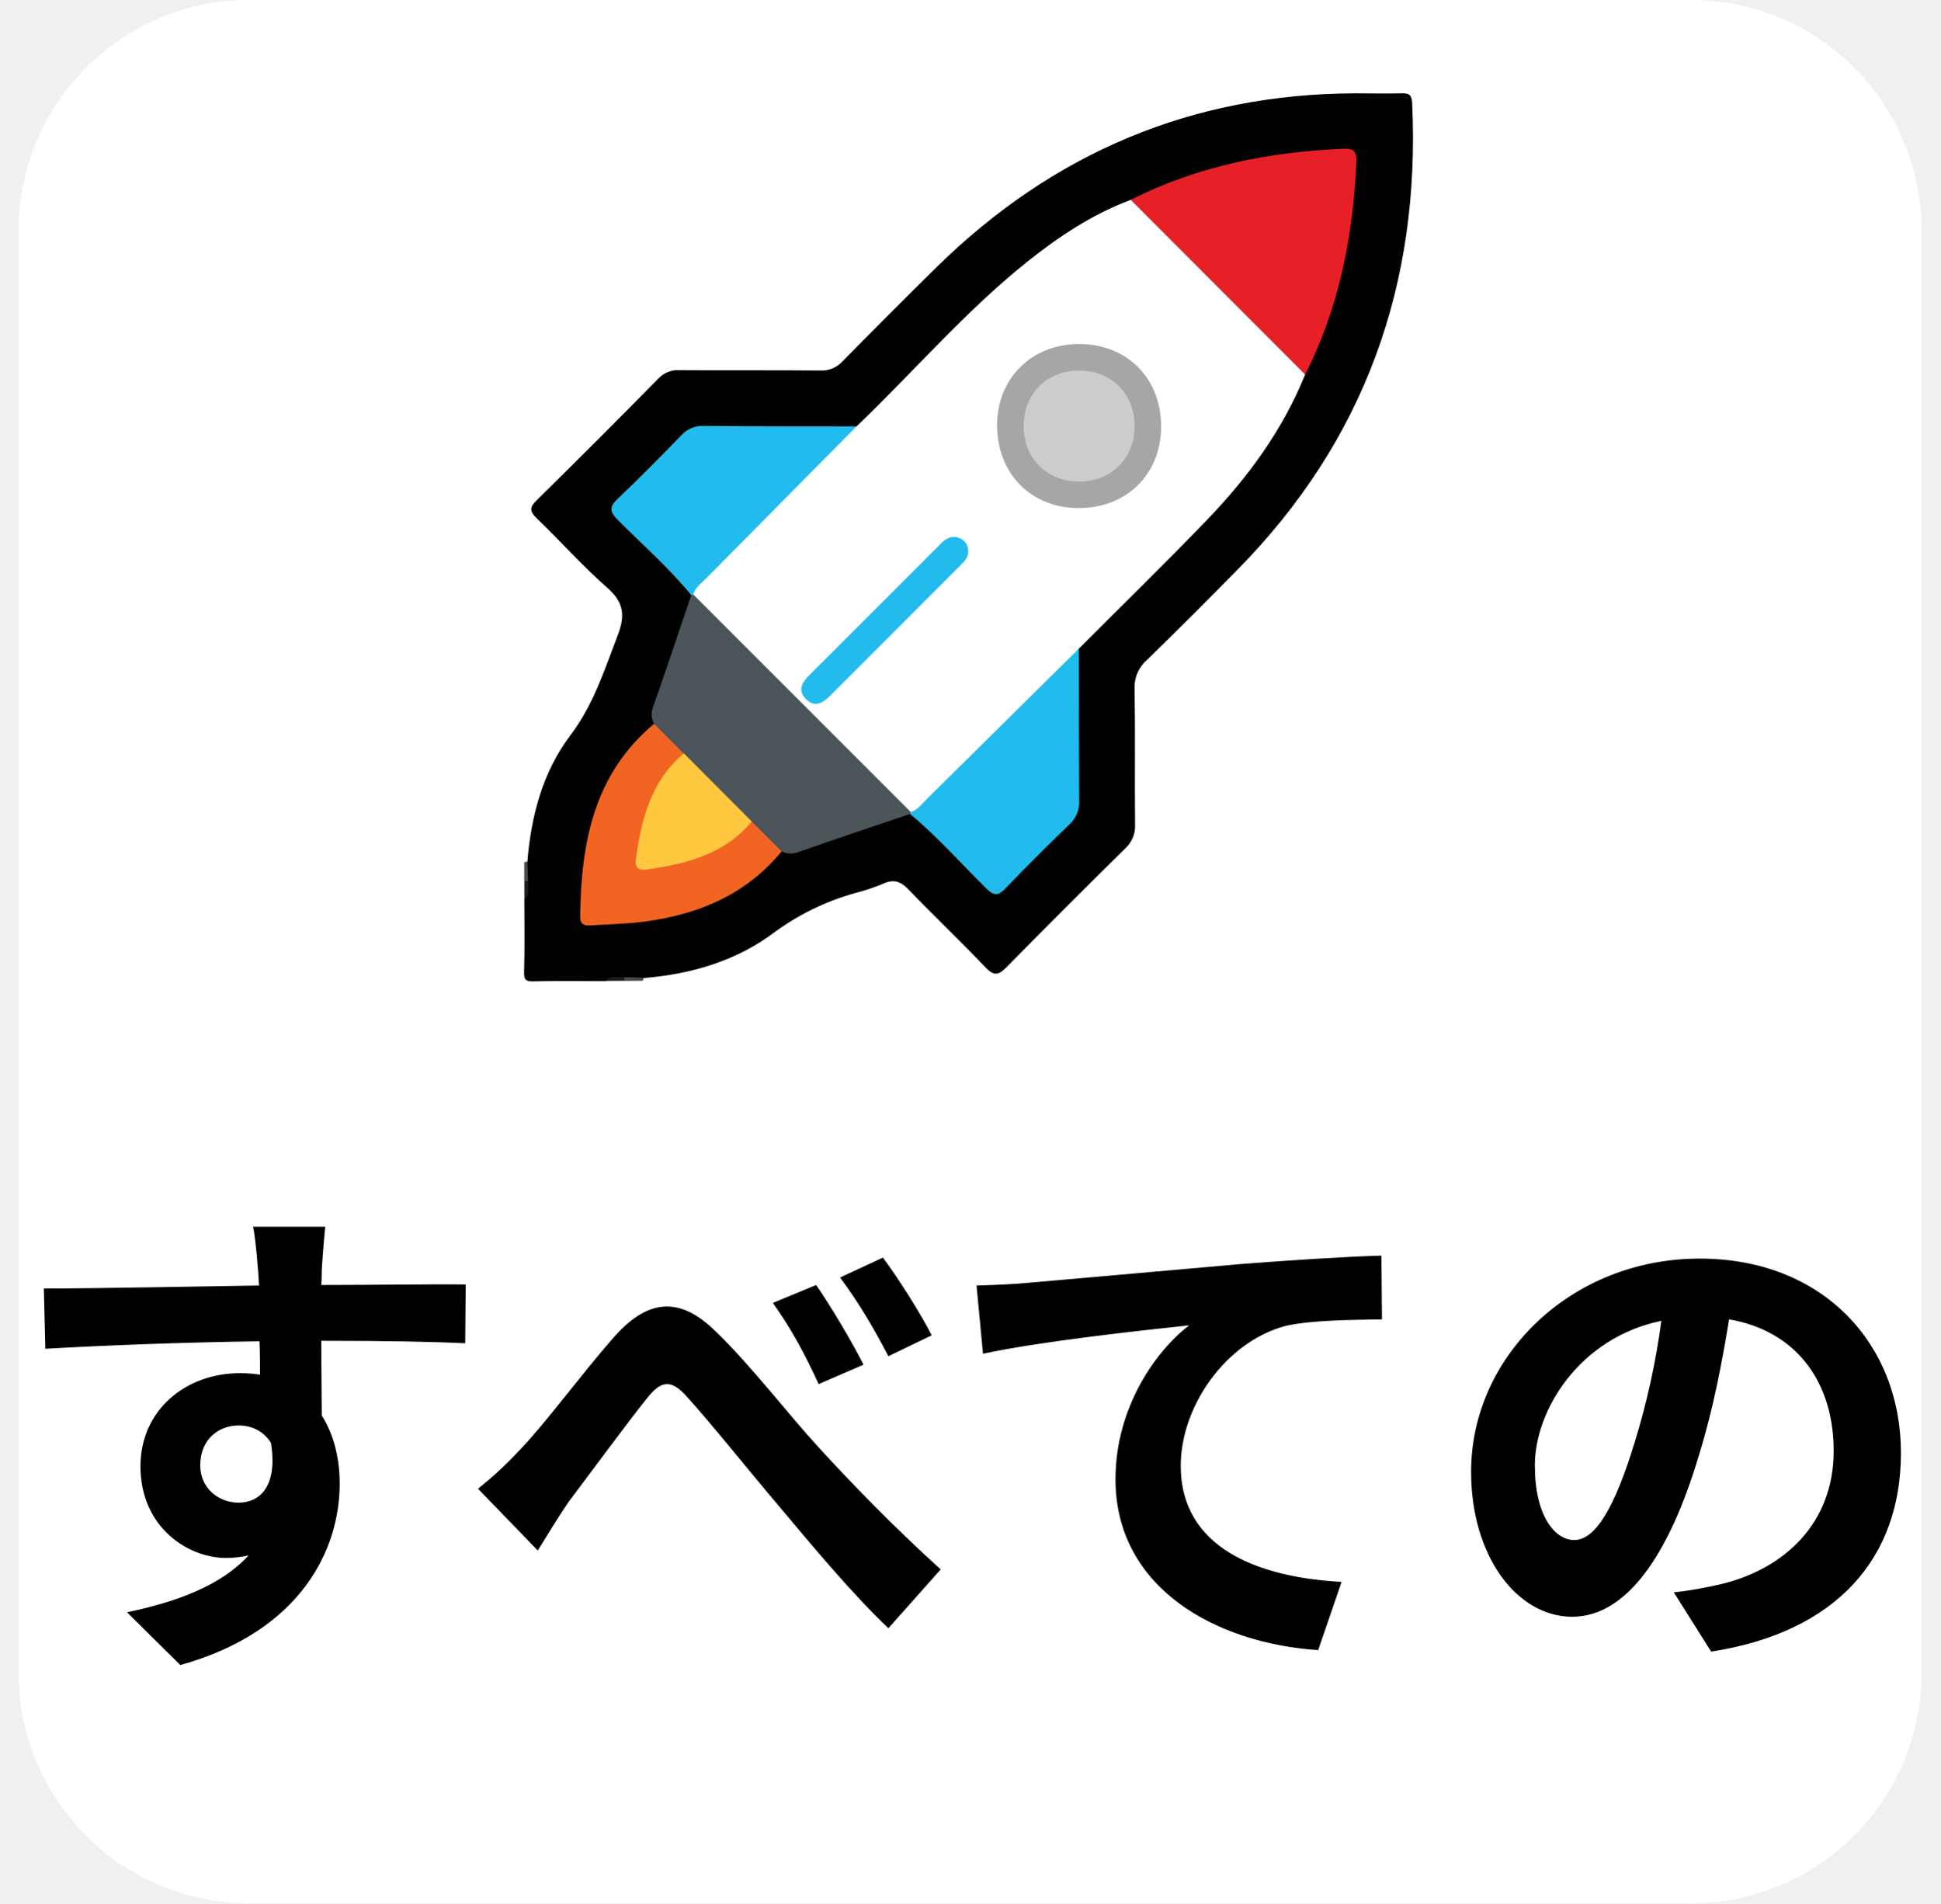
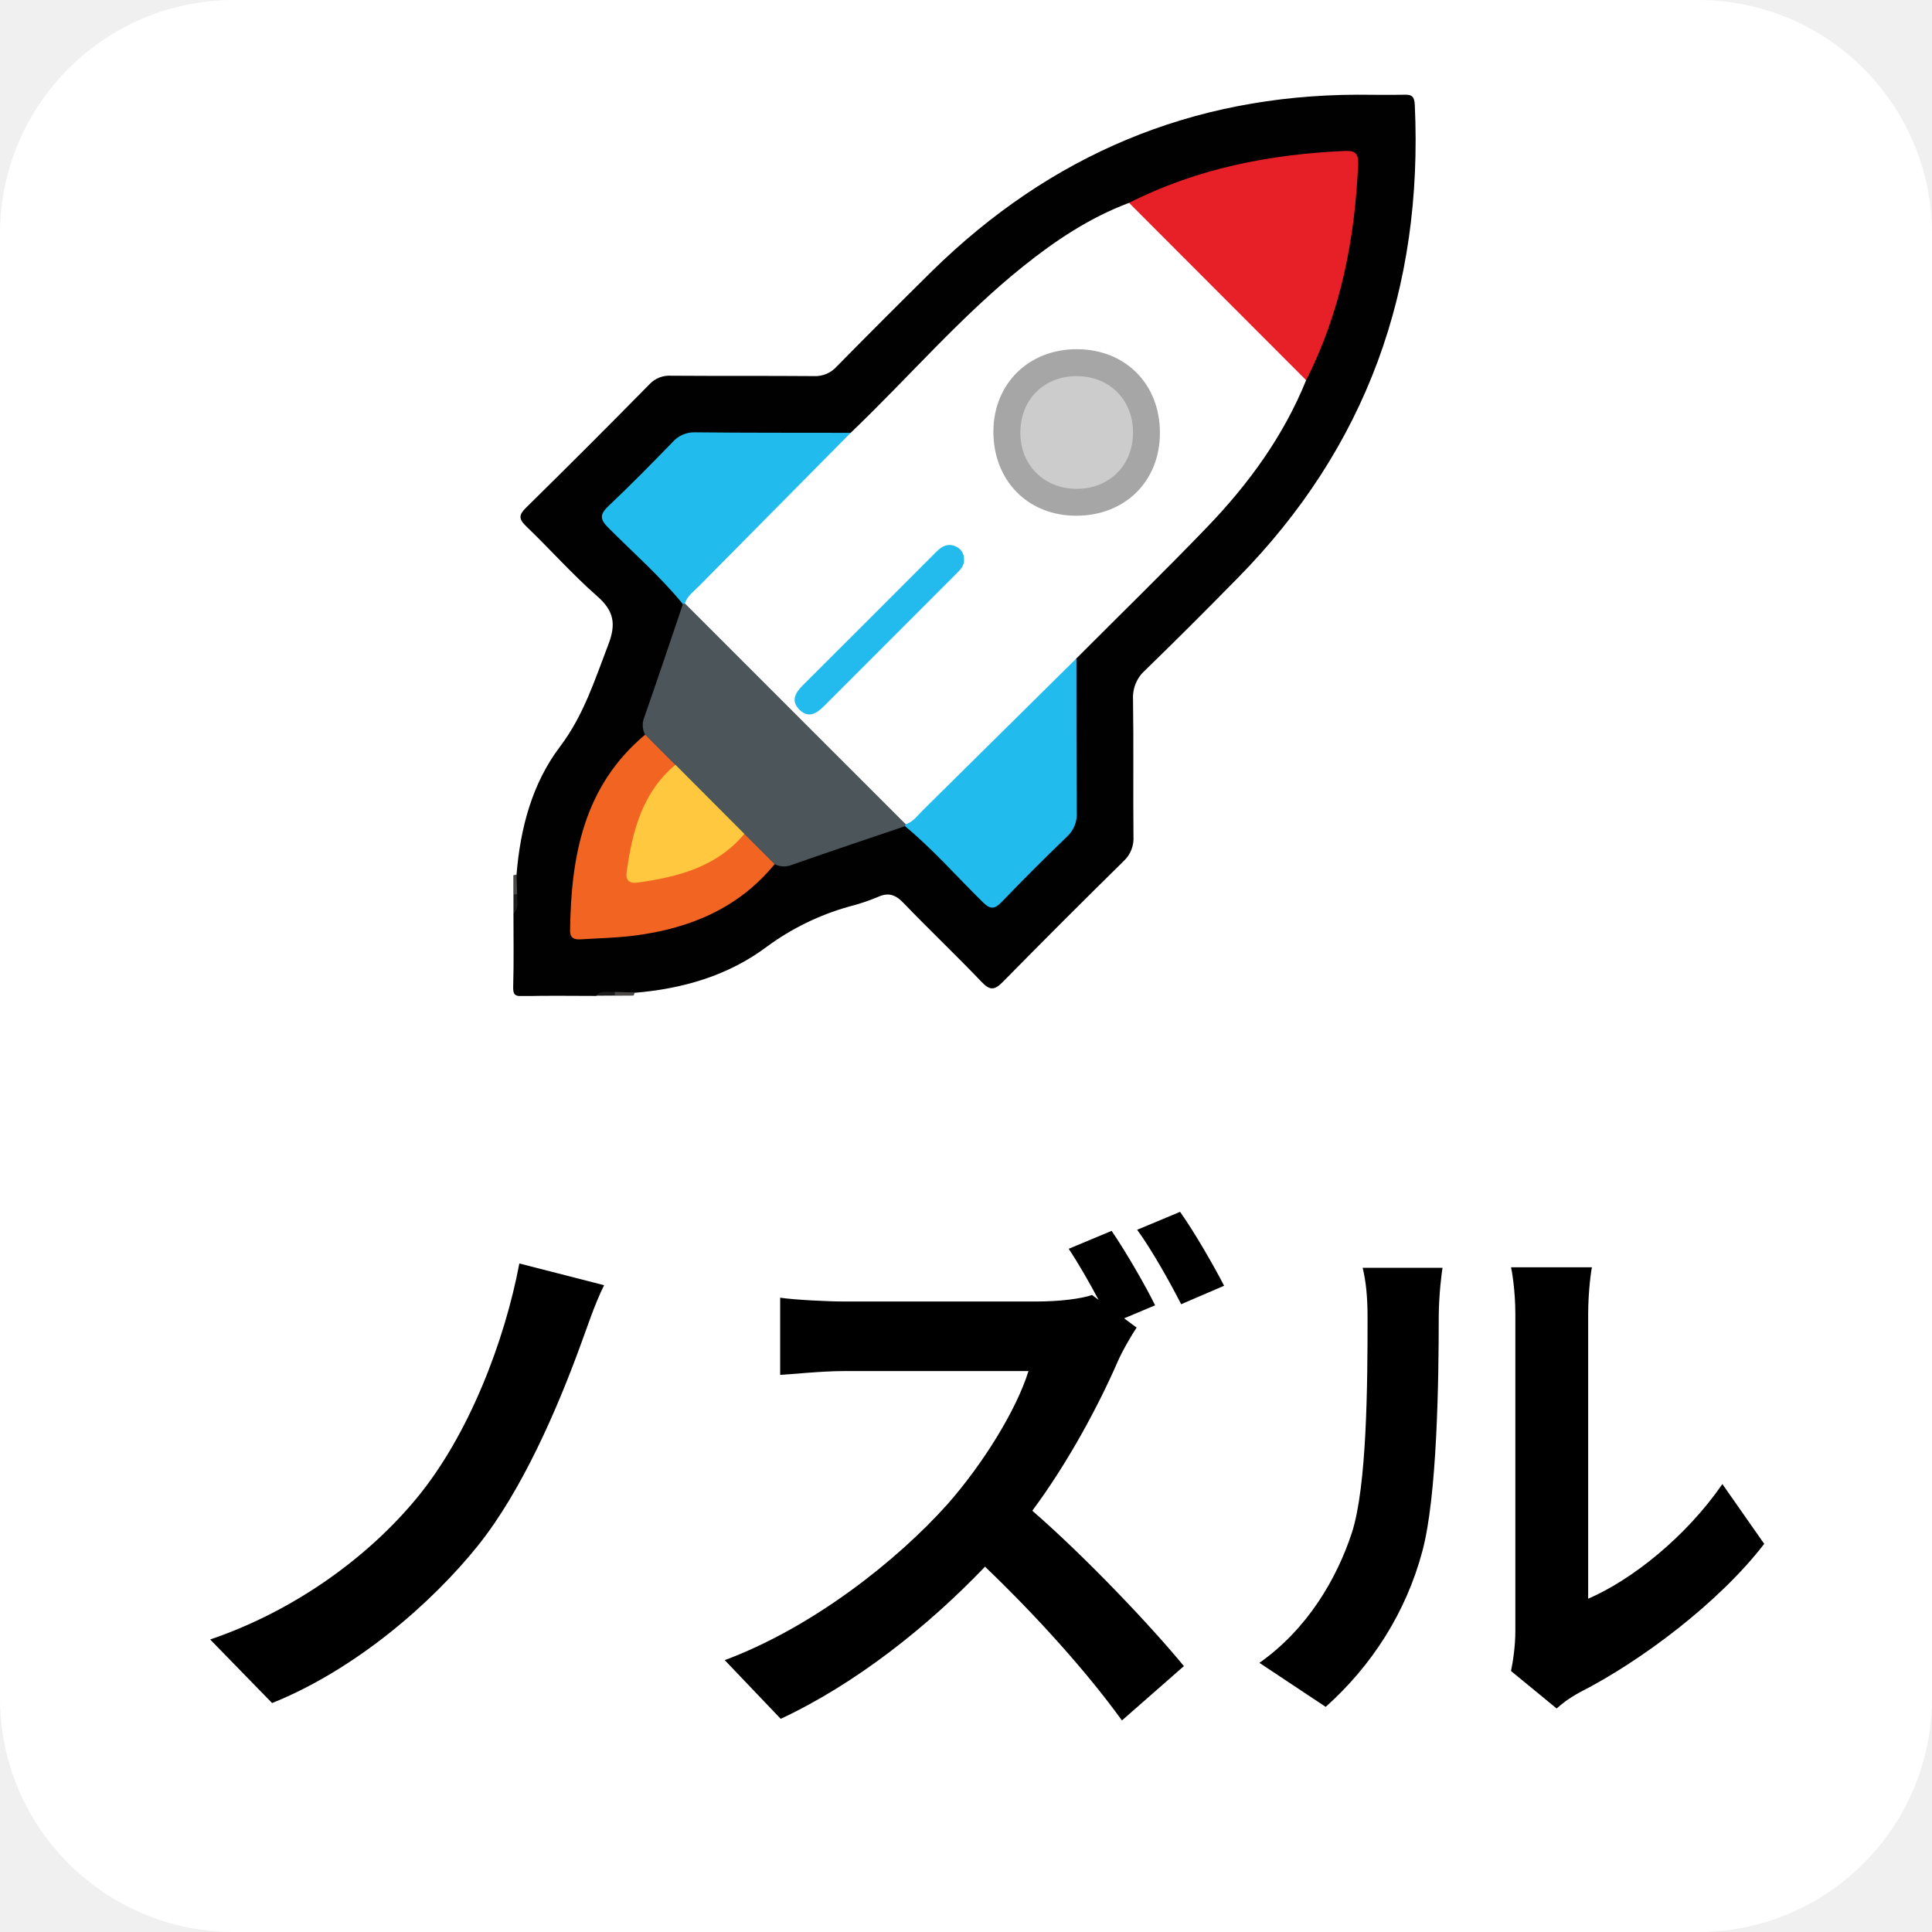
- <svg xmlns="http://www.w3.org/2000/svg" width="522" height="512" viewBox="0 0 522 512" fill="none">
-   <rect x="5" width="512" height="512" rx="62" fill="white" />
-   <path d="M87.502 329.996H68.072C68.474 331.604 69.01 336.16 69.412 341.654C69.546 342.726 69.546 344.066 69.68 345.808C51.456 346.076 27.068 346.612 11.792 346.612L12.194 362.826C28.676 361.888 49.58 361.084 69.814 360.816C69.948 363.764 69.948 366.846 69.948 369.794C68.206 369.526 66.464 369.392 64.588 369.392C49.982 369.392 37.788 379.308 37.788 394.45C37.788 410.798 50.518 419.106 60.836 419.106C62.98 419.106 64.99 418.838 66.866 418.436C59.496 426.476 47.704 430.898 34.17 433.712L48.508 447.916C81.204 438.804 91.388 416.56 91.388 399.14C91.388 392.172 89.78 385.874 86.564 380.782C86.564 374.886 86.43 367.516 86.43 360.682C104.654 360.682 117.116 360.95 125.156 361.352L125.29 345.54C118.322 345.406 99.964 345.674 86.43 345.674C86.564 344.066 86.564 342.592 86.564 341.52C86.698 339.376 87.234 332.14 87.502 329.996ZM53.868 394.182C53.868 387.08 58.96 383.462 64.186 383.462C67.804 383.462 71.02 385.07 72.896 388.152C74.772 399.944 69.814 404.232 64.186 404.232C58.826 404.232 53.868 400.346 53.868 394.182ZM128.598 400.48L144.678 417.096C146.956 413.478 150.038 408.252 153.12 403.83C158.882 396.192 168.53 383.06 173.89 376.36C177.776 371.402 180.456 370.732 185.012 375.958C191.444 383.06 201.494 395.656 209.802 405.438C218.244 415.488 229.366 428.888 239.014 438L253.084 422.188C240.354 410.664 228.83 398.738 220.254 389.358C212.348 380.782 201.762 366.98 192.516 358.136C182.734 348.488 174.024 349.426 164.778 360.146C156.336 369.794 146.152 383.596 139.854 390.028C135.834 394.316 132.618 397.264 128.598 400.48ZM219.584 345.674L207.926 350.498C212.884 357.466 216.368 363.898 220.254 372.34L232.314 367.114C229.232 360.95 223.47 351.302 219.584 345.674ZM237.54 338.304L226.016 343.664C230.974 350.364 234.592 356.394 239.014 364.836L250.672 359.208C247.59 353.178 241.56 343.664 237.54 338.304ZM262.727 345.808L264.469 364.166C280.013 360.816 307.349 357.868 319.945 356.528C310.967 363.362 300.113 378.638 300.113 397.934C300.113 426.878 326.645 442.02 354.651 443.896L360.949 425.538C338.303 424.332 317.667 416.292 317.667 394.316C317.667 378.37 329.727 360.95 345.941 356.662C353.043 355.054 364.567 355.054 371.803 354.92L371.669 337.768C362.289 338.036 347.549 338.974 333.747 340.046C309.225 342.19 287.115 344.2 275.993 345.138C273.313 345.406 268.087 345.674 262.727 345.808ZM511.431 390.832C511.431 361.62 490.527 338.572 457.295 338.572C422.589 338.572 395.789 364.97 395.789 395.924C395.789 418.57 408.117 434.918 422.991 434.918C437.597 434.918 449.121 418.302 457.161 391.234C461.047 378.638 463.325 366.31 465.201 354.92C483.291 358.002 493.341 371.804 493.341 390.296C493.341 409.86 479.941 422.188 462.789 426.208C459.171 427.012 455.419 427.816 450.327 428.352L460.377 444.298C494.145 439.072 511.431 419.106 511.431 390.832ZM412.941 394.182C412.941 379.442 424.867 359.878 446.977 355.322C445.503 366.444 442.957 377.834 439.875 387.75C434.381 405.84 429.155 414.282 423.527 414.282C418.301 414.282 412.941 407.716 412.941 394.182Z" fill="black" />
+ <svg xmlns="http://www.w3.org/2000/svg" width="512" height="512" viewBox="0 0 512 512" fill="none">
+   <rect width="512" height="512" rx="62" fill="white" />
+   <path d="M160.096 340.592L137.632 334.832C133.744 355.424 124.24 380.336 110.416 397.04C97.6 412.592 78.16 426.848 55.696 434.48L72.112 451.328C94.288 442.4 114.448 424.832 126.688 409.568C138.352 395.024 147.712 373.28 153.76 356.72C155.488 352.112 157.504 345.776 160.096 340.592ZM294.592 326.192L283.216 330.944C285.808 334.832 288.688 339.872 291.136 344.48L289.408 343.184C286.528 344.192 280.768 344.912 274.576 344.912H223.744C219.424 344.912 210.64 344.48 206.752 343.904V364.352C209.776 364.208 217.696 363.344 223.744 363.344H272.56C269.392 373.568 260.608 387.824 251.104 398.624C237.568 413.744 215.248 431.312 192.064 439.952L206.896 455.504C226.624 446.288 245.776 431.168 261.04 415.184C274.576 428.144 287.968 442.976 297.328 455.936L313.744 441.536C305.248 431.168 287.824 412.736 273.568 400.352C283.216 387.392 291.28 372.128 296.176 360.896C297.472 357.872 300.064 353.552 301.216 351.824L297.904 349.376L306.112 345.92C303.664 340.88 298.336 331.664 294.592 326.192ZM312.736 321.152L301.36 325.904C305.248 331.232 310 339.728 313.024 345.632L324.4 340.736C321.808 335.696 316.624 326.624 312.736 321.152ZM400.432 442.832L412.528 452.768C413.824 451.616 415.552 450.176 418.72 448.448C434.848 440.24 455.584 424.688 467.536 409.136L456.448 393.296C446.8 407.264 432.544 418.64 420.88 423.68V348.368C420.88 341.888 421.744 336.272 421.888 335.84H400.432C400.576 336.272 401.584 341.744 401.584 348.224V432.176C401.584 436.064 401.008 440.096 400.432 442.832ZM333.76 440.672L351.328 452.336C363.568 441.392 372.64 427.28 376.96 411.008C380.848 396.464 381.28 366.08 381.28 349.088C381.28 343.04 382.144 336.704 382.288 335.984H361.12C361.984 339.584 362.416 343.472 362.416 349.232C362.416 366.656 362.272 393.872 358.24 406.256C354.208 418.496 346.432 431.744 333.76 440.672Z" fill="black" />
  <g clip-path="url(#clip0_2_23)">
-     <path d="M141.89 231.75C142.89 219.47 146.01 207.63 153.42 197.85C159.71 189.53 162.64 180.12 166.24 170.74C168.32 165.31 167.68 161.85 163.24 157.98C156.65 152.19 150.8 145.57 144.46 139.49C142.39 137.49 142.46 136.43 144.46 134.49C155.46 123.677 166.363 112.773 177.17 101.78C177.898 101.014 178.787 100.419 179.773 100.037C180.758 99.655 181.816 99.496 182.87 99.57C195.47 99.66 208.07 99.57 220.67 99.67C221.805 99.728 222.939 99.531 223.987 99.093C225.036 98.656 225.973 97.988 226.73 97.14C235.103 88.633 243.54 80.187 252.04 71.8C283.35 41.1 320.77 25.24 364.69 25.1C368.83 25.1 372.98 25.2 377.12 25.1C379.28 25.02 379.84 25.69 379.94 27.87C382.17 76.42 367.21 118.51 332.87 153.32C324.87 161.46 316.77 169.58 308.56 177.55C307.459 178.508 306.59 179.703 306.019 181.046C305.447 182.388 305.188 183.843 305.26 185.3C305.45 197.4 305.26 209.51 305.38 221.61C305.465 222.823 305.28 224.04 304.837 225.173C304.394 226.306 303.705 227.326 302.82 228.16C292.06 238.74 281.393 249.407 270.82 260.16C268.56 262.47 267.34 262.55 265.07 260.16C258.33 253.08 251.22 246.35 244.44 239.3C242.29 237.06 240.39 236.41 237.52 237.76C235.073 238.772 232.557 239.608 229.99 240.26C222.203 242.442 214.872 246.009 208.35 250.79C198.1 258.52 185.98 262.05 173.18 263.1C171.61 263.7 169.98 263.29 168.38 263.41C166.58 263.65 164.68 262.87 162.96 263.93C156.49 263.93 150.02 263.81 143.56 263.99C141.41 264.05 140.94 263.58 141 261.44C141.19 254.97 141.07 248.5 141.07 242.03C142.12 240.31 141.34 238.42 141.58 236.62C141.7 234.96 141.3 233.32 141.89 231.75Z" fill="#010101" />
-     <path d="M141.89 231.75L142.04 236.95C141.74 237.43 141.42 237.45 141.04 236.95V231.95L141.89 231.75Z" fill="#4C4A49" />
-     <path d="M141.07 237C141.403 237.032 141.737 237.032 142.07 237C141.89 238.7 142.76 240.61 141.07 242V237Z" fill="#1D1D1D" />
-     <path d="M162.96 263.87C164.38 262.21 166.28 263.08 167.96 262.87C168.26 263.1 168.35 263.32 168.24 263.53C168.13 263.74 168.02 263.84 167.92 263.84L162.96 263.87Z" fill="#1D1D1D" />
-     <path d="M167.94 263.87C167.903 263.538 167.903 263.202 167.94 262.87L173.14 263.01C173.152 263.31 173.056 263.604 172.87 263.84L167.94 263.87Z" fill="#4C4A49" />
-     <path d="M351.14 100.76C345.14 115.56 335.93 128.21 324.98 139.6C313.61 151.42 301.85 162.87 290.27 174.48C289.185 176.346 287.838 178.047 286.27 179.53C274.41 191.337 262.567 203.163 250.74 215.01C249.02 216.73 247.5 218.92 244.55 218.57C242.3 218.5 241.09 216.78 239.72 215.41C222.993 198.71 206.273 181.997 189.56 165.27C188.19 163.89 186.47 162.69 186.33 160.46C186 158.22 187.33 156.75 188.72 155.32C201.287 142.727 213.86 130.143 226.44 117.57C227.652 116.454 228.995 115.491 230.44 114.7C245.78 100.05 259.61 83.82 276.22 70.53C284.75 63.7 293.84 57.64 304.22 53.76C306.22 53.39 307.22 54.76 308.41 55.92C322.72 69.49 335.74 84.31 349.68 98.22C350.424 98.89 350.935 99.78 351.14 100.76V100.76Z" fill="white" />
-     <path d="M186.49 159.9L245.04 218.45L244.84 218.95C234.7 222.39 224.54 225.78 214.45 229.34C213.759 229.569 213.028 229.655 212.303 229.593C211.578 229.531 210.872 229.322 210.23 228.98C205.99 228.08 204.3 223.98 201.23 221.7C195.3 215.65 189.28 209.7 183.23 203.7C180.93 200.59 176.84 198.92 175.96 194.7C175.618 194.058 175.409 193.352 175.347 192.627C175.285 191.902 175.371 191.171 175.6 190.48C179.16 180.38 182.54 170.22 185.98 160.09L186.49 159.9Z" fill="#4B555A" />
-     <path d="M351.14 100.76L304.21 53.76C322.21 44.64 341.54 40.86 361.56 40C364.2 39.89 365.04 40.84 364.93 43.42C364.07 63.44 360.29 82.74 351.14 100.76Z" fill="#E72028" />
-     <path d="M186.49 159.9C186.339 160.007 186.164 160.076 185.98 160.1C179.98 152.77 172.88 146.54 166.22 139.88C163.88 137.55 163.96 136.27 166.28 134.08C172.06 128.61 177.64 122.93 183.18 117.23C183.918 116.366 184.84 115.679 185.878 115.219C186.916 114.759 188.045 114.537 189.18 114.57C202.94 114.72 216.69 114.67 230.44 114.7C217.02 128.247 203.6 141.807 190.18 155.38C188.83 156.76 187.15 157.92 186.49 159.9Z" fill="#21BBEE" />
-     <path d="M244.84 218.95C244.857 218.769 244.922 218.596 245.03 218.45C247.03 217.79 248.17 216.1 249.56 214.73C263.14 201.323 276.71 187.907 290.27 174.48C290.27 188.07 290.27 201.65 290.35 215.24C290.433 216.459 290.238 217.68 289.781 218.813C289.324 219.946 288.616 220.96 287.71 221.78C281.863 227.4 276.123 233.14 270.49 239C268.57 241 267.44 241.06 265.41 239.05C258.56 232.31 252.27 225.1 244.84 218.95Z" fill="#21BBEE" />
-     <path d="M175.96 194.71L183.96 202.71C183.96 204.37 182.88 205.42 181.9 206.52C176.21 212.98 173.81 220.74 172.72 229.09C172.36 231.84 173.15 232.64 175.9 232.28C184.25 231.19 192.01 228.79 198.47 223.1C199.58 222.1 200.63 221.01 202.28 221.03L210.28 229.03C200.69 240.71 187.83 246.03 173.28 247.93C168.54 248.54 163.73 248.63 158.94 248.93C157.27 249.04 156.05 248.71 156.08 246.58C156.33 226.82 159.71 208.3 175.96 194.71Z" fill="#F26422" />
-     <path d="M312.39 114.74C312.39 127.59 303.07 136.74 290.07 136.67C277.28 136.62 268.18 127.25 268.26 114.23C268.34 101.67 277.63 92.54 290.34 92.54C303.24 92.54 312.42 101.78 312.39 114.74Z" fill="#A7A6A6" />
-     <path d="M260.48 148.18C260.61 149.87 259.55 150.93 258.48 152C246.76 163.72 235.043 175.443 223.33 187.17C221.38 189.12 219.25 190.41 216.9 188.12C214.55 185.83 215.69 183.67 217.67 181.69C229.53 169.87 241.37 158.033 253.19 146.18C254.58 144.78 256.12 143.95 258.07 144.73C258.783 144.98 259.399 145.447 259.832 146.066C260.264 146.685 260.491 147.425 260.48 148.18V148.18Z" fill="#23BBEE" />
-     <path d="M202.26 220.99C194.92 229.77 184.76 232.37 174.1 233.89C171.68 234.23 170.7 233.26 171.1 230.84C172.61 220.17 175.22 210.01 184 202.67L202.26 220.99Z" fill="#FFC83F" />
-     <path d="M290.2 99.68C298.95 99.62 305.25 105.87 305.26 114.6C305.27 123.33 298.95 129.6 290.21 129.54C281.69 129.49 275.5 123.35 275.4 114.86C275.29 106.1 281.49 99.73 290.2 99.68Z" fill="#CCCCCC" />
+     <path d="M136.89 231.75C137.89 219.47 141.01 207.63 148.42 197.85C154.71 189.53 157.64 180.12 161.24 170.74C163.32 165.31 162.68 161.85 158.24 157.98C151.65 152.19 145.8 145.57 139.46 139.49C137.39 137.49 137.46 136.43 139.46 134.49C150.46 123.677 161.363 112.773 172.17 101.78C172.898 101.014 173.787 100.419 174.773 100.037C175.758 99.655 176.816 99.496 177.87 99.57C190.47 99.66 203.07 99.57 215.67 99.67C216.805 99.728 217.939 99.531 218.987 99.093C220.036 98.656 220.973 97.988 221.73 97.14C230.103 88.633 238.54 80.187 247.04 71.8C278.35 41.1 315.77 25.24 359.69 25.1C363.83 25.1 367.98 25.2 372.12 25.1C374.28 25.02 374.84 25.69 374.94 27.87C377.17 76.42 362.21 118.51 327.87 153.32C319.87 161.46 311.77 169.58 303.56 177.55C302.459 178.508 301.59 179.703 301.019 181.046C300.447 182.388 300.188 183.843 300.26 185.3C300.45 197.4 300.26 209.51 300.38 221.61C300.465 222.823 300.28 224.04 299.837 225.173C299.394 226.306 298.705 227.326 297.82 228.16C287.06 238.74 276.393 249.407 265.82 260.16C263.56 262.47 262.34 262.55 260.07 260.16C253.33 253.08 246.22 246.35 239.44 239.3C237.29 237.06 235.39 236.41 232.52 237.76C230.073 238.772 227.557 239.608 224.99 240.26C217.203 242.442 209.872 246.009 203.35 250.79C193.1 258.52 180.98 262.05 168.18 263.1C166.61 263.7 164.98 263.29 163.38 263.41C161.58 263.65 159.68 262.87 157.96 263.93C151.49 263.93 145.02 263.81 138.56 263.99C136.41 264.05 135.94 263.58 136 261.44C136.19 254.97 136.07 248.5 136.07 242.03C137.12 240.31 136.34 238.42 136.58 236.62C136.7 234.96 136.3 233.32 136.89 231.75Z" fill="#010101" />
+     <path d="M136.89 231.75L137.04 236.95C136.74 237.43 136.42 237.45 136.04 236.95V231.95L136.89 231.75Z" fill="#4C4A49" />
+     <path d="M136.07 237C136.403 237.032 136.737 237.032 137.07 237C136.89 238.7 137.76 240.61 136.07 242V237Z" fill="#1D1D1D" />
+     <path d="M157.96 263.87C159.38 262.21 161.28 263.08 162.96 262.87C163.26 263.1 163.35 263.32 163.24 263.53C163.13 263.74 163.02 263.84 162.92 263.84L157.96 263.87Z" fill="#1D1D1D" />
+     <path d="M162.94 263.87C162.903 263.538 162.903 263.202 162.94 262.87L168.14 263.01C168.152 263.31 168.056 263.604 167.87 263.84L162.94 263.87Z" fill="#4C4A49" />
+     <path d="M346.14 100.76C340.14 115.56 330.93 128.21 319.98 139.6C308.61 151.42 296.85 162.87 285.27 174.48C284.185 176.346 282.838 178.047 281.27 179.53C269.41 191.337 257.567 203.163 245.74 215.01C244.02 216.73 242.5 218.92 239.55 218.57C237.3 218.5 236.09 216.78 234.72 215.41C217.993 198.71 201.273 181.997 184.56 165.27C183.19 163.89 181.47 162.69 181.33 160.46C181 158.22 182.33 156.75 183.72 155.32C196.287 142.727 208.86 130.143 221.44 117.57C222.652 116.454 223.995 115.491 225.44 114.7C240.78 100.05 254.61 83.82 271.22 70.53C279.75 63.7 288.84 57.64 299.22 53.76C301.22 53.39 302.22 54.76 303.41 55.92C317.72 69.49 330.74 84.31 344.68 98.22C345.424 98.89 345.935 99.78 346.14 100.76Z" fill="white" />
+     <path d="M181.49 159.9L240.04 218.45L239.84 218.95C229.7 222.39 219.54 225.78 209.45 229.34C208.759 229.569 208.028 229.655 207.303 229.593C206.578 229.531 205.872 229.322 205.23 228.98C200.99 228.08 199.3 223.98 196.23 221.7C190.3 215.65 184.28 209.7 178.23 203.7C175.93 200.59 171.84 198.92 170.96 194.7C170.618 194.058 170.409 193.352 170.347 192.627C170.285 191.902 170.371 191.171 170.6 190.48C174.16 180.38 177.54 170.22 180.98 160.09L181.49 159.9Z" fill="#4B555A" />
+     <path d="M346.14 100.76L299.21 53.76C317.21 44.64 336.54 40.86 356.56 40C359.2 39.89 360.04 40.84 359.93 43.42C359.07 63.44 355.29 82.74 346.14 100.76Z" fill="#E72028" />
+     <path d="M181.49 159.9C181.339 160.007 181.164 160.076 180.98 160.1C174.98 152.77 167.88 146.54 161.22 139.88C158.88 137.55 158.96 136.27 161.28 134.08C167.06 128.61 172.64 122.93 178.18 117.23C178.918 116.366 179.84 115.679 180.878 115.219C181.916 114.759 183.045 114.537 184.18 114.57C197.94 114.72 211.69 114.67 225.44 114.7C212.02 128.247 198.6 141.807 185.18 155.38C183.83 156.76 182.15 157.92 181.49 159.9Z" fill="#21BBEE" />
+     <path d="M239.84 218.95C239.857 218.769 239.922 218.596 240.03 218.45C242.03 217.79 243.17 216.1 244.56 214.73C258.14 201.323 271.71 187.907 285.27 174.48C285.27 188.07 285.27 201.65 285.35 215.24C285.433 216.459 285.238 217.68 284.781 218.813C284.324 219.946 283.616 220.96 282.71 221.78C276.863 227.4 271.123 233.14 265.49 239C263.57 241 262.44 241.06 260.41 239.05C253.56 232.31 247.27 225.1 239.84 218.95Z" fill="#21BBEE" />
+     <path d="M170.96 194.71L178.96 202.71C178.96 204.37 177.88 205.42 176.9 206.52C171.21 212.98 168.81 220.74 167.72 229.09C167.36 231.84 168.15 232.64 170.9 232.28C179.25 231.19 187.01 228.79 193.47 223.1C194.58 222.1 195.63 221.01 197.28 221.03L205.28 229.03C195.69 240.71 182.83 246.03 168.28 247.93C163.54 248.54 158.73 248.63 153.94 248.93C152.27 249.04 151.05 248.71 151.08 246.58C151.33 226.82 154.71 208.3 170.96 194.71Z" fill="#F26422" />
+     <path d="M307.39 114.74C307.39 127.59 298.07 136.74 285.07 136.67C272.28 136.62 263.18 127.25 263.26 114.23C263.34 101.67 272.63 92.54 285.34 92.54C298.24 92.54 307.42 101.78 307.39 114.74Z" fill="#A7A6A6" />
+     <path d="M255.48 148.18C255.61 149.87 254.55 150.93 253.48 152C241.76 163.72 230.043 175.443 218.33 187.17C216.38 189.12 214.25 190.41 211.9 188.12C209.55 185.83 210.69 183.67 212.67 181.69C224.53 169.87 236.37 158.033 248.19 146.18C249.58 144.78 251.12 143.95 253.07 144.73C253.783 144.98 254.399 145.447 254.832 146.066C255.264 146.685 255.491 147.425 255.48 148.18Z" fill="#23BBEE" />
+     <path d="M197.26 220.99C189.92 229.77 179.76 232.37 169.1 233.89C166.68 234.23 165.7 233.26 166.1 230.84C167.61 220.17 170.22 210.01 179 202.67L197.26 220.99Z" fill="#FFC83F" />
+     <path d="M285.2 99.68C293.95 99.62 300.25 105.87 300.26 114.6C300.27 123.33 293.95 129.6 285.21 129.54C276.69 129.49 270.5 123.35 270.4 114.86C270.29 106.1 276.49 99.73 285.2 99.68Z" fill="#CCCCCC" />
  </g>
  <defs>
    <clipPath id="clip0_2_23">
-       <rect width="239.16" height="238.94" fill="white" transform="translate(141 25)" />
+       <rect width="239.16" height="238.94" fill="white" transform="translate(136 25)" />
    </clipPath>
  </defs>
</svg>
